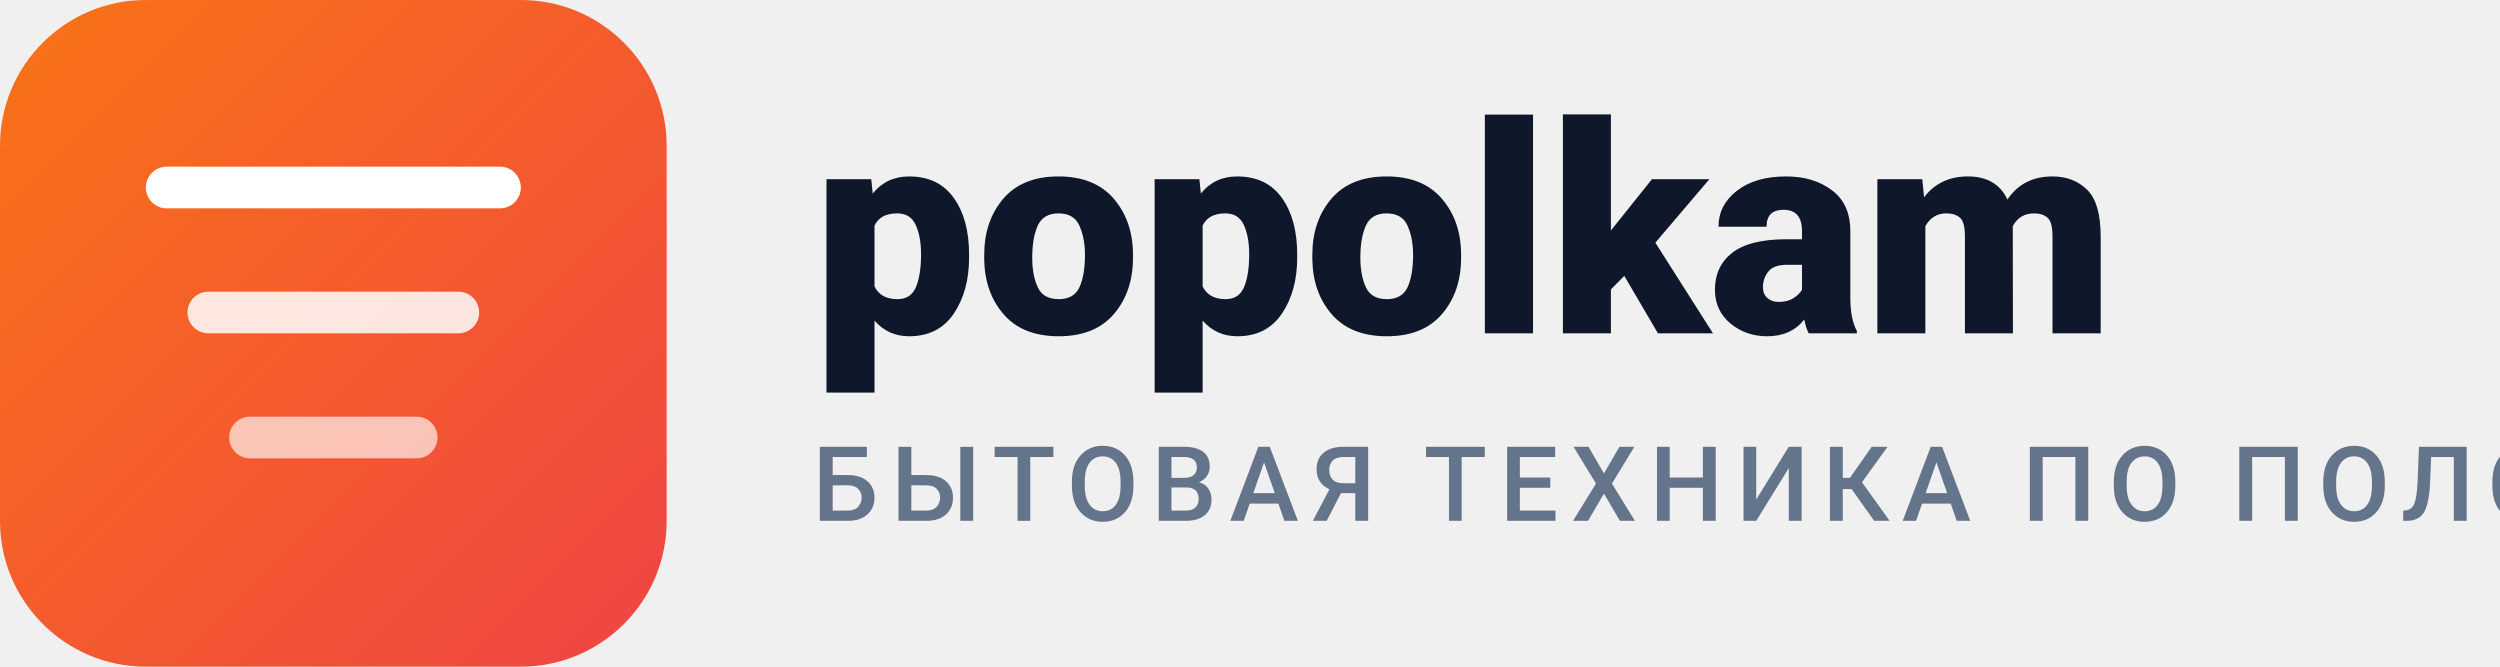
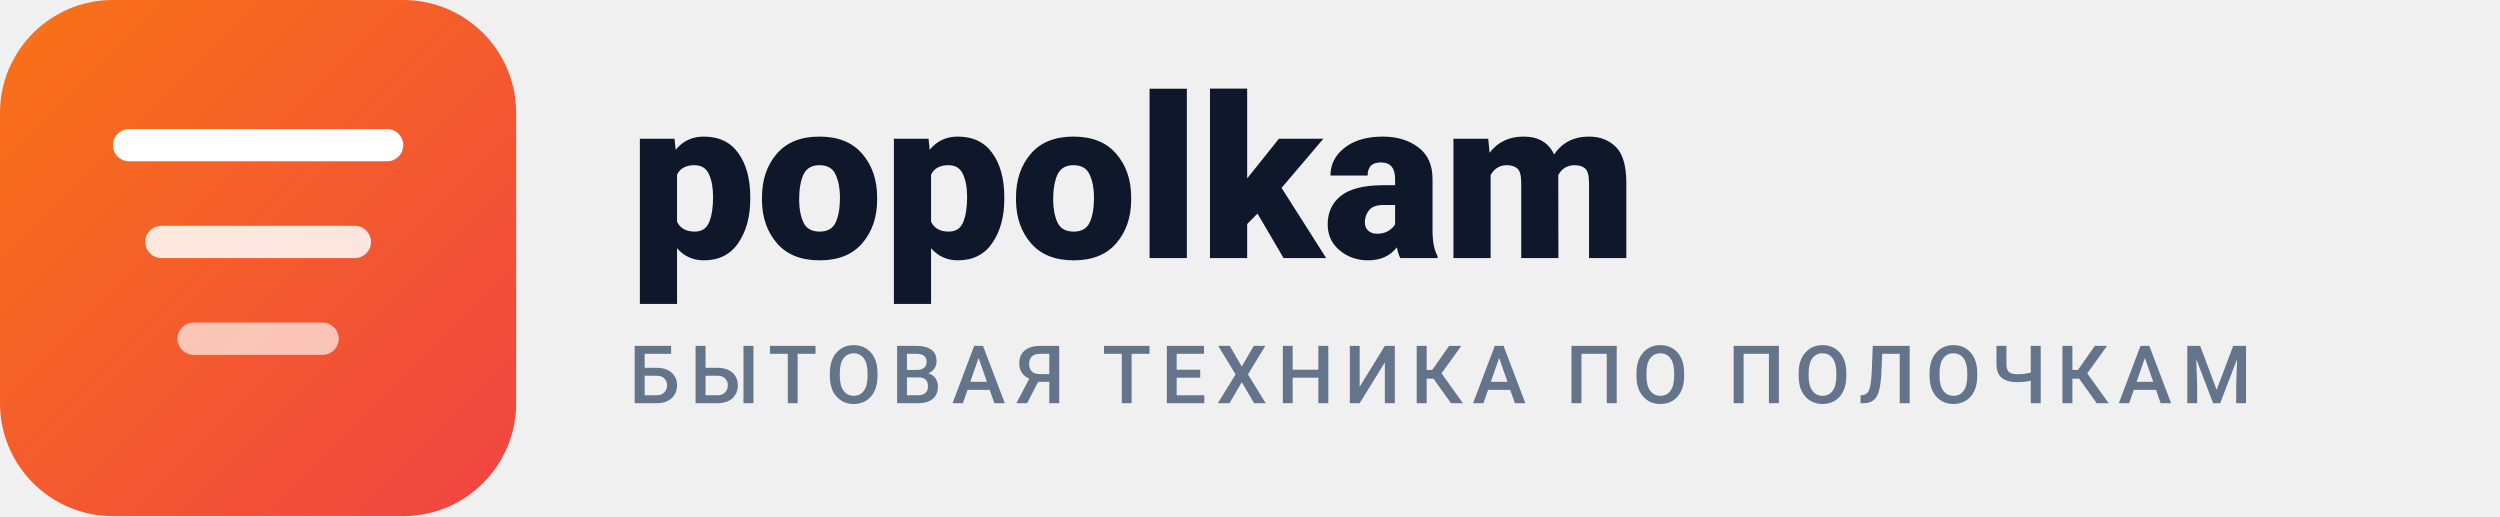
- <svg xmlns="http://www.w3.org/2000/svg" viewBox="0 0 240 64" width="240" height="64">
+ <svg xmlns="http://www.w3.org/2000/svg" viewBox="0 0 310 64" width="310" height="64">
  <defs>
    <linearGradient id="popBg" x1="0%" y1="0%" x2="100%" y2="100%">
      <stop offset="0%" stop-color="#f97316" />
      <stop offset="100%" stop-color="#ef4444" />
    </linearGradient>
  </defs>
  <g>
    <rect x="0" y="0" width="64" height="64" rx="14" fill="url(#popBg)" />
    <rect x="14" y="16" width="36" height="4" rx="2" fill="#fff" />
    <rect x="18" y="28" width="28" height="4" rx="2" fill="#fff" fill-opacity="0.85" />
    <rect x="22" y="40" width="20" height="4" rx="2" fill="#fff" fill-opacity="0.65" />
  </g>
  <text x="78" y="32" font-family="system-ui,-apple-system,Segoe UI,Roboto,sans-serif" font-weight="800" font-size="28" fill="#0f172a">popolkam</text>
  <text x="78" y="50" font-family="system-ui,-apple-system,Segoe UI,Roboto,sans-serif" font-weight="500" font-size="10" fill="#64748b" letter-spacing="1.2">БЫТОВАЯ ТЕХНИКА ПО ПОЛОЧКАМ</text>
</svg>
